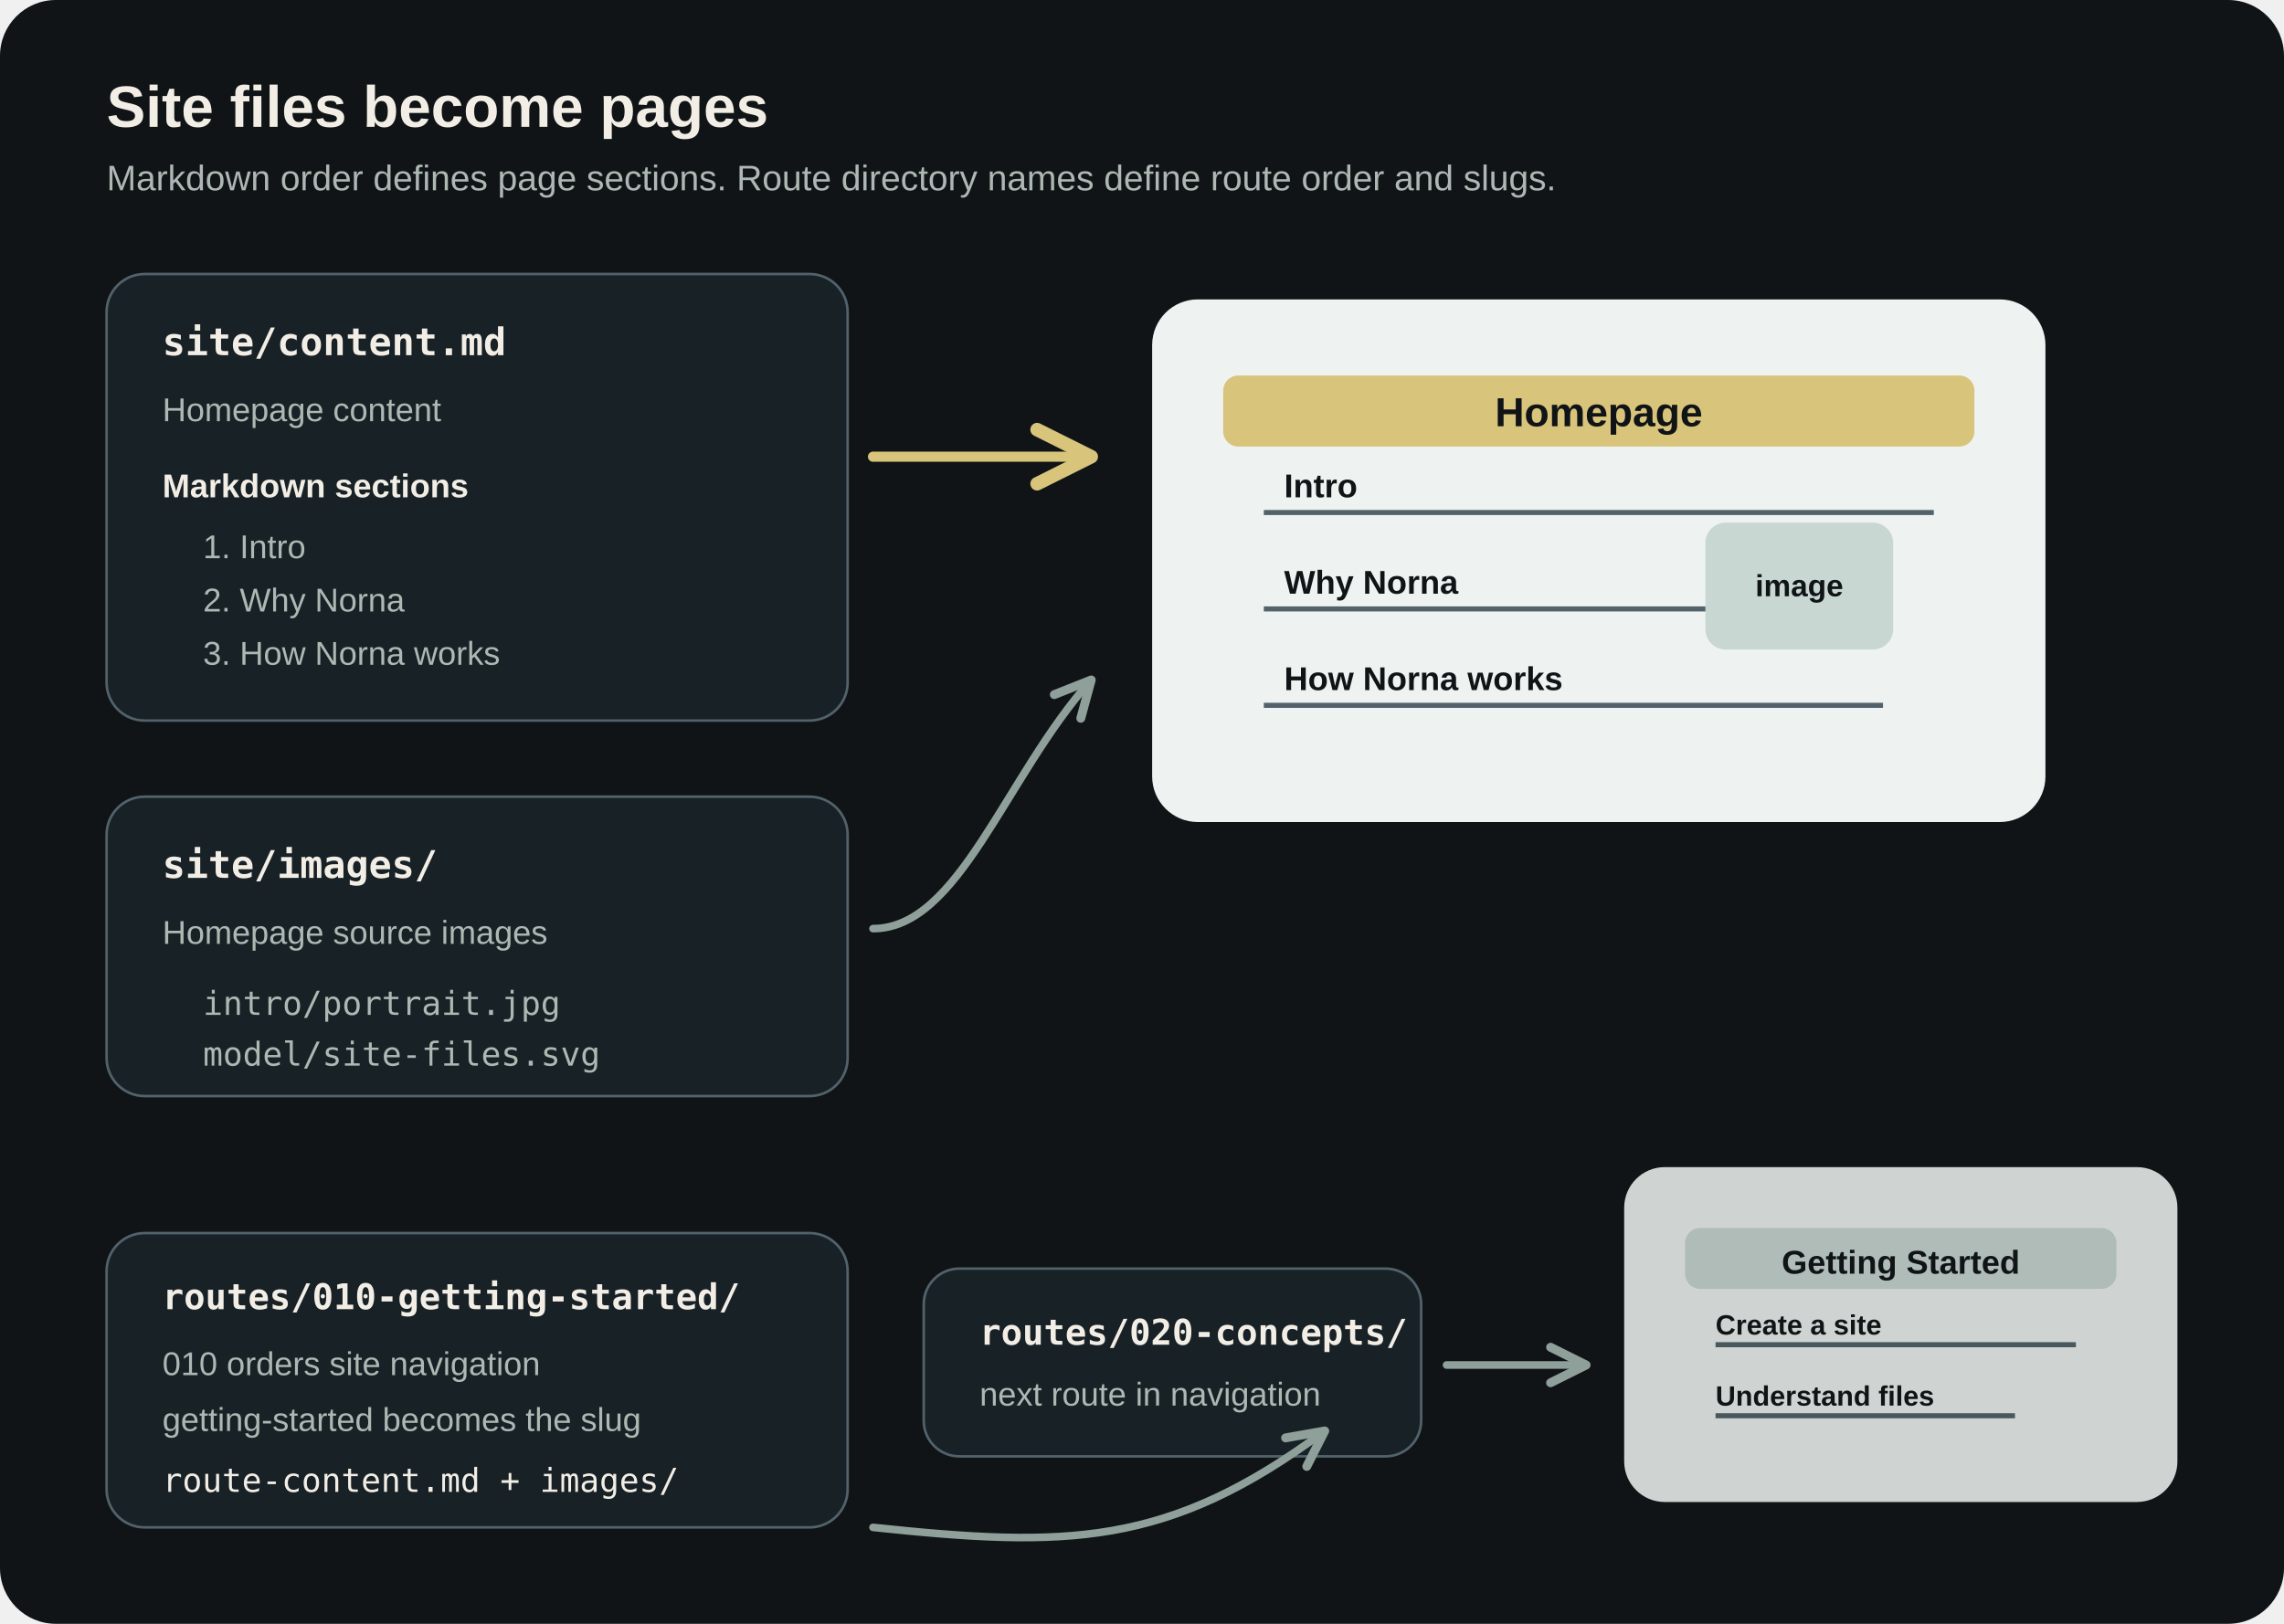
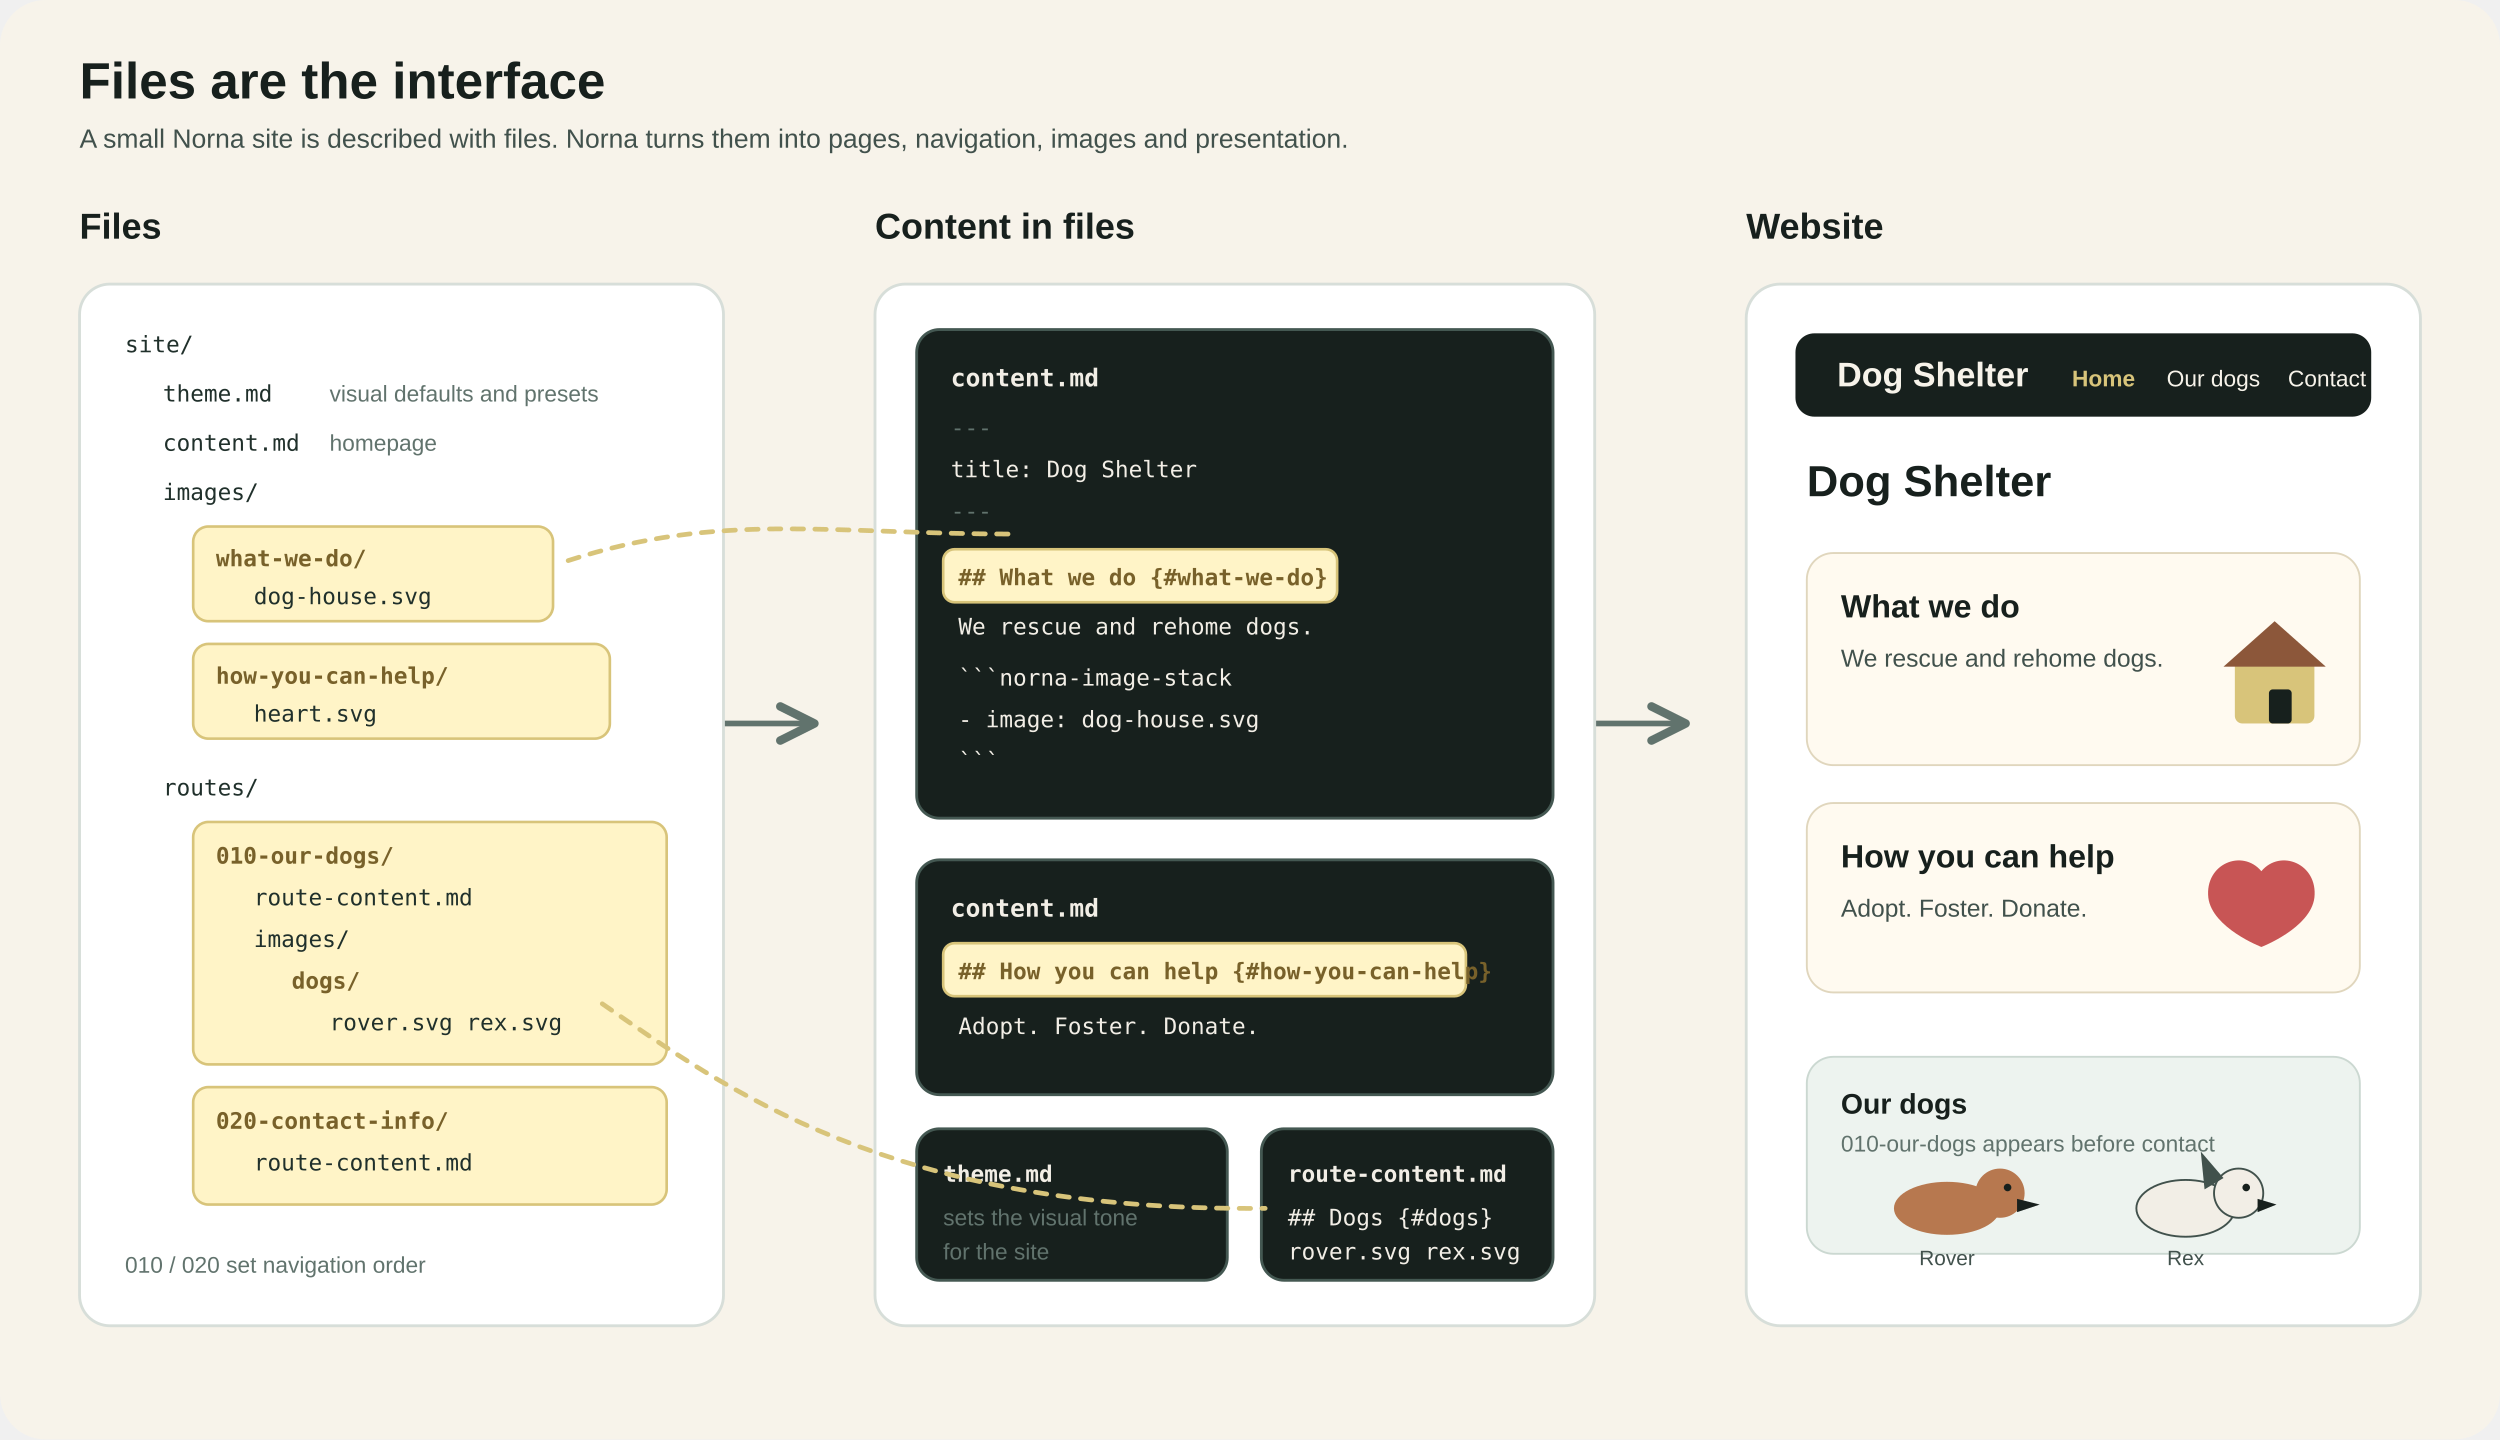
- <svg xmlns="http://www.w3.org/2000/svg" viewBox="0 0 900 640" role="img" aria-labelledby="title desc">
-   <rect width="900" height="640" rx="22" fill="#101417" />
+ <svg xmlns="http://www.w3.org/2000/svg" viewBox="0 0 1320 760" role="img" aria-labelledby="title desc">
+   <rect width="1320" height="760" rx="24" fill="#f7f3ea" />
  <defs>
-     <marker id="arrow" viewBox="0 0 12 12" refX="10" refY="6" markerWidth="8" markerHeight="8" orient="auto-start-reverse">
-       <path d="M2 2 L10 6 L2 10" fill="none" stroke="#d8c47a" stroke-width="2" stroke-linecap="round" stroke-linejoin="round" />
+     <marker id="arrow" viewBox="0 0 12 12" refX="10" refY="6" markerWidth="9" markerHeight="9" orient="auto">
+       <path d="M2 2 L10 6 L2 10" fill="none" stroke="#61736d" stroke-width="2" stroke-linecap="round" stroke-linejoin="round" />
    </marker>
-     <marker id="arrow-muted" viewBox="0 0 12 12" refX="10" refY="6" markerWidth="7" markerHeight="7" orient="auto-start-reverse">
-       <path d="M2 2 L10 6 L2 10" fill="none" stroke="#8fa09a" stroke-width="2" stroke-linecap="round" stroke-linejoin="round" />
-     </marker>
+     <style>
+       .sans { font-family: Arial, Helvetica, sans-serif; }
+       .mono { font-family: Menlo, Consolas, monospace; }
+       .title { fill: #17201d; font-size: 27px; font-weight: 800; }
+       .col-title { fill: #17201d; font-size: 19px; font-weight: 800; }
+       .body { fill: #41514c; font-size: 14px; }
+       .small { fill: #61736d; font-size: 12px; }
+       .code { fill: #20302b; font-size: 12px; }
+       .code-muted { fill: #61736d; font-size: 12px; }
+       .code-key { fill: #78612a; font-size: 12px; font-weight: 700; }
+       .panel { fill: #ffffff; stroke: #d7ded9; stroke-width: 1.5; }
+       .panel-dark { fill: #17201d; stroke: #445852; stroke-width: 1.5; }
+       .highlight { fill: #fff4c7; stroke: #d8c47a; stroke-width: 1.4; }
+       .link { stroke: #d8c47a; stroke-width: 2.5; fill: none; stroke-linecap: round; stroke-dasharray: 6 6; }
+     </style>
  </defs>
-   <g font-family="Arial, Helvetica, sans-serif">
-     <text x="42" y="50" fill="#f2eee6" font-size="23" font-weight="700">Site files become pages</text>
-     <text x="42" y="75" fill="#aeb8b3" font-size="14">Markdown order defines page sections. Route directory names define route order and slugs.</text>
-     <g transform="translate(42 108)">
-       <rect width="292" height="176" rx="15" fill="#182126" stroke="#52626b" />
-       <text x="22" y="32" fill="#f2eee6" font-family="Menlo, Consolas, monospace" font-size="15" font-weight="700">site/content.md</text>
-       <text x="22" y="58" fill="#aeb8b3" font-size="13">Homepage content</text>
-       <text x="22" y="88" fill="#f2eee6" font-size="13" font-weight="700">Markdown sections</text>
-       <text x="38" y="112" fill="#aeb8b3" font-size="13">1. Intro</text>
-       <text x="38" y="133" fill="#aeb8b3" font-size="13">2. Why Norna</text>
-       <text x="38" y="154" fill="#aeb8b3" font-size="13">3. How Norna works</text>
+   <g class="sans">
+     <text class="title" x="42" y="52">Files are the interface</text>
+     <text class="body" x="42" y="78">A small Norna site is described with files. Norna turns them into pages, navigation, images and presentation.</text>
+     <text class="col-title" x="42" y="126">Files</text>
+     <text class="col-title" x="462" y="126">Content in files</text>
+     <text class="col-title" x="922" y="126">Website</text>
+     <path d="M382 382h48" stroke="#61736d" stroke-width="3" marker-end="url(#arrow)" />
+     <path d="M842 382h48" stroke="#61736d" stroke-width="3" marker-end="url(#arrow)" />
+     <g transform="translate(42 150)">
+       <rect class="panel" width="340" height="550" rx="16" />
+       <text class="mono code" x="24" y="36">site/</text>
+       <text class="mono code" x="44" y="62">theme.md</text>
+       <text class="small" x="132" y="62">visual defaults and presets</text>
+       <text class="mono code" x="44" y="88">content.md</text>
+       <text class="small" x="132" y="88">homepage</text>
+       <text class="mono code" x="44" y="114">images/</text>
+       <rect class="highlight" x="60" y="128" width="190" height="50" rx="8" />
+       <text class="mono code-key" x="72" y="149">what-we-do/</text>
+       <text class="mono code" x="92" y="169">dog-house.svg</text>
+       <rect class="highlight" x="60" y="190" width="220" height="50" rx="8" />
+       <text class="mono code-key" x="72" y="211">how-you-can-help/</text>
+       <text class="mono code" x="92" y="231">heart.svg</text>
+       <text class="mono code" x="44" y="270">routes/</text>
+       <rect class="highlight" x="60" y="284" width="250" height="128" rx="8" />
+       <text class="mono code-key" x="72" y="306">010-our-dogs/</text>
+       <text class="mono code" x="92" y="328">route-content.md</text>
+       <text class="mono code" x="92" y="350">images/</text>
+       <text class="mono code-key" x="112" y="372">dogs/</text>
+       <text class="mono code" x="132" y="394">rover.svg  rex.svg</text>
+       <rect class="highlight" x="60" y="424" width="250" height="62" rx="8" />
+       <text class="mono code-key" x="72" y="446">020-contact-info/</text>
+       <text class="mono code" x="92" y="468">route-content.md</text>
+       <text class="small" x="24" y="522">010 / 020 set navigation order</text>
    </g>
-     <g transform="translate(42 314)">
-       <rect width="292" height="118" rx="15" fill="#182126" stroke="#52626b" />
-       <text x="22" y="32" fill="#f2eee6" font-family="Menlo, Consolas, monospace" font-size="15" font-weight="700">site/images/</text>
-       <text x="22" y="58" fill="#aeb8b3" font-size="13">Homepage source images</text>
-       <text x="38" y="86" fill="#aeb8b3" font-family="Menlo, Consolas, monospace" font-size="13">intro/portrait.jpg</text>
-       <text x="38" y="106" fill="#aeb8b3" font-family="Menlo, Consolas, monospace" font-size="13">model/site-files.svg</text>
+     <g transform="translate(462 150)">
+       <rect class="panel" width="380" height="550" rx="16" />
+       <g transform="translate(22 24)">
+         <rect class="panel-dark" width="336" height="258" rx="12" />
+         <text class="mono" x="18" y="30" fill="#f2eee6" font-size="13" font-weight="700">content.md</text>
+         <text class="mono code-muted" x="18" y="56">---</text>
+         <text class="mono" x="18" y="78" fill="#f2eee6" font-size="12">title: Dog Shelter</text>
+         <text class="mono code-muted" x="18" y="100">---</text>
+         <rect class="highlight" x="14" y="116" width="208" height="28" rx="6" />
+         <text class="mono code-key" x="22" y="135">## What we do {#what-we-do}</text>
+         <text class="mono" x="22" y="161" fill="#f2eee6" font-size="12">We rescue and rehome dogs.</text>
+         <text class="mono" x="22" y="188" fill="#f2eee6" font-size="12">```norna-image-stack</text>
+         <text class="mono" x="22" y="210" fill="#f2eee6" font-size="12">- image: dog-house.svg</text>
+         <text class="mono" x="22" y="232" fill="#f2eee6" font-size="12">```</text>
+       </g>
+       <g transform="translate(22 304)">
+         <rect class="panel-dark" width="336" height="124" rx="12" />
+         <text class="mono" x="18" y="30" fill="#f2eee6" font-size="13" font-weight="700">content.md</text>
+         <rect class="highlight" x="14" y="44" width="276" height="28" rx="6" />
+         <text class="mono code-key" x="22" y="63">## How you can help {#how-you-can-help}</text>
+         <text class="mono" x="22" y="92" fill="#f2eee6" font-size="12">Adopt. Foster. Donate.</text>
+       </g>
+       <g transform="translate(22 446)">
+         <rect class="panel-dark" width="164" height="80" rx="12" />
+         <text class="mono" x="14" y="28" fill="#f2eee6" font-size="12" font-weight="700">theme.md</text>
+         <text class="small" x="14" y="51" fill="#cbd5cf">sets the visual tone</text>
+         <text class="small" x="14" y="69" fill="#cbd5cf">for the site</text>
+       </g>
+       <g transform="translate(204 446)">
+         <rect class="panel-dark" width="154" height="80" rx="12" />
+         <text class="mono" x="14" y="28" fill="#f2eee6" font-size="12" font-weight="700">route-content.md</text>
+         <text class="mono" x="14" y="51" fill="#f2eee6" font-size="12">## Dogs {#dogs}</text>
+         <text class="mono" x="14" y="69" fill="#f2eee6" font-size="12">rover.svg  rex.svg</text>
+       </g>
    </g>
-     <path d="M344 180h86" stroke="#d8c47a" stroke-width="4" stroke-linecap="round" marker-end="url(#arrow)" />
-     <path d="M344 366c34 0 52-60 86-98" stroke="#8fa09a" stroke-width="3" stroke-linecap="round" fill="none" marker-end="url(#arrow-muted)" />
-     <g transform="translate(454 118)">
-       <rect width="352" height="206" rx="18" fill="#eef2f0" />
-       <rect x="28" y="30" width="296" height="28" rx="6" fill="#d8c47a" />
-       <text x="176" y="50" text-anchor="middle" fill="#101417" font-size="16" font-weight="800">Homepage</text>
-       <line x1="44" y1="84" x2="308" y2="84" stroke="#52626b" stroke-width="2" />
-       <line x1="44" y1="122" x2="264" y2="122" stroke="#52626b" stroke-width="2" />
-       <line x1="44" y1="160" x2="288" y2="160" stroke="#52626b" stroke-width="2" />
-       <g fill="#101417" font-size="13" font-weight="700">
-         <text x="52" y="78">Intro</text>
-         <text x="52" y="116">Why Norna</text>
-         <text x="52" y="154">How Norna works</text>
+     <path class="link" d="M300 296 C380 270 438 282 536 282" />
+     <path class="link" d="M318 530 C382 574 470 640 668 638" />
+     <g transform="translate(922 150)">
+       <rect class="panel" width="356" height="550" rx="18" />
+       <rect x="26" y="26" width="304" height="44" rx="10" fill="#17201d" />
+       <text x="48" y="54" fill="#f7f3ea" font-size="18" font-weight="800">Dog Shelter</text>
+       <text x="172" y="54" fill="#d8c47a" font-size="12" font-weight="700">Home</text>
+       <text x="222" y="54" fill="#f7f3ea" font-size="12">Our dogs</text>
+       <text x="286" y="54" fill="#f7f3ea" font-size="12">Contact</text>
+       <text x="32" y="112" fill="#17201d" font-size="23" font-weight="800">Dog Shelter</text>
+       <g transform="translate(32 142)">
+         <rect width="292" height="112" rx="14" fill="#fffaf0" stroke="#e0d6bd" />
+         <text x="18" y="34" fill="#17201d" font-size="17" font-weight="800">What we do</text>
+         <text x="18" y="60" fill="#41514c" font-size="13">We rescue and rehome dogs.</text>
+         <g transform="translate(216 28)">
+           <rect x="10" y="28" width="42" height="34" rx="4" fill="#d8c47a" />
+           <path d="M4 32 L31 8 L58 32" fill="#8c573a" />
+           <rect x="28" y="44" width="12" height="18" rx="2" fill="#17201d" />
+         </g>
      </g>
-       <rect x="218" y="88" width="74" height="50" rx="8" fill="#c8d7d2" />
-       <text x="255" y="117" text-anchor="middle" fill="#101417" font-size="12" font-weight="700">image</text>
-     </g>
-     <g transform="translate(42 486)">
-       <rect width="292" height="116" rx="15" fill="#182126" stroke="#52626b" />
-       <text x="22" y="30" fill="#f2eee6" font-family="Menlo, Consolas, monospace" font-size="14" font-weight="700">routes/010-getting-started/</text>
-       <text x="22" y="56" fill="#aeb8b3" font-size="13">010 orders site navigation</text>
-       <text x="22" y="78" fill="#aeb8b3" font-size="13">getting-started becomes the slug</text>
-       <text x="22" y="102" fill="#f2eee6" font-family="Menlo, Consolas, monospace" font-size="13">route-content.md + images/</text>
-     </g>
-     <g transform="translate(364 500)">
-       <rect width="196" height="74" rx="14" fill="#182126" stroke="#52626b" />
-       <text x="22" y="30" fill="#f2eee6" font-family="Menlo, Consolas, monospace" font-size="14" font-weight="700">routes/020-concepts/</text>
-       <text x="22" y="54" fill="#aeb8b3" font-size="13">next route in navigation</text>
-     </g>
-     <path d="M344 602c76 8 116 8 178-38" stroke="#8fa09a" stroke-width="3" stroke-linecap="round" fill="none" marker-end="url(#arrow-muted)" />
-     <path d="M570 538h55" stroke="#8fa09a" stroke-width="3" stroke-linecap="round" marker-end="url(#arrow-muted)" />
-     <g transform="translate(640 460)" opacity="0.86">
-       <rect width="218" height="132" rx="16" fill="#eef2f0" />
-       <rect x="24" y="24" width="170" height="24" rx="6" fill="#c8d7d2" />
-       <text x="109" y="42" text-anchor="middle" fill="#101417" font-size="13" font-weight="800">Getting Started</text>
-       <line x1="36" y1="70" x2="178" y2="70" stroke="#52626b" stroke-width="2" />
-       <line x1="36" y1="98" x2="154" y2="98" stroke="#52626b" stroke-width="2" />
-       <text x="36" y="66" fill="#101417" font-size="11" font-weight="700">Create a site</text>
-       <text x="36" y="94" fill="#101417" font-size="11" font-weight="700">Understand files</text>
+       <g transform="translate(32 274)">
+         <rect width="292" height="100" rx="14" fill="#fffaf0" stroke="#e0d6bd" />
+         <text x="18" y="34" fill="#17201d" font-size="17" font-weight="800">How you can help</text>
+         <text x="18" y="60" fill="#41514c" font-size="13">Adopt. Foster. Donate.</text>
+         <path d="M240 36 C230 24 210 32 212 50 C214 66 240 76 240 76 C240 76 266 66 268 50 C270 32 250 24 240 36Z" fill="#c85555" />
+       </g>
+       <g transform="translate(32 408)">
+         <rect width="292" height="104" rx="14" fill="#edf3ef" stroke="#cbd8d1" />
+         <text x="18" y="30" fill="#17201d" font-size="15" font-weight="800">Our dogs</text>
+         <text x="18" y="50" fill="#61736d" font-size="12">010-our-dogs appears before contact</text>
+         <g transform="translate(44 62)">
+           <ellipse cx="30" cy="18" rx="28" ry="14" fill="#b7784f" />
+           <circle cx="58" cy="10" r="13" fill="#b7784f" />
+           <circle cx="62" cy="7" r="2" fill="#17201d" />
+           <path d="M67 13 l12 3 l-12 4z" fill="#17201d" />
+           <text x="30" y="48" text-anchor="middle" fill="#41514c" font-size="11">Rover</text>
+         </g>
+         <g transform="translate(170 62)">
+           <ellipse cx="30" cy="18" rx="26" ry="15" fill="#f2eee6" stroke="#41514c" />
+           <circle cx="58" cy="10" r="13" fill="#f2eee6" stroke="#41514c" />
+           <path d="M50 2 l-12 -14 l2 20z" fill="#41514c" />
+           <circle cx="62" cy="7" r="2" fill="#17201d" />
+           <path d="M68 13 l10 3 l-10 4z" fill="#17201d" />
+           <text x="30" y="48" text-anchor="middle" fill="#41514c" font-size="11">Rex</text>
+         </g>
+       </g>
    </g>
  </g>
</svg>
